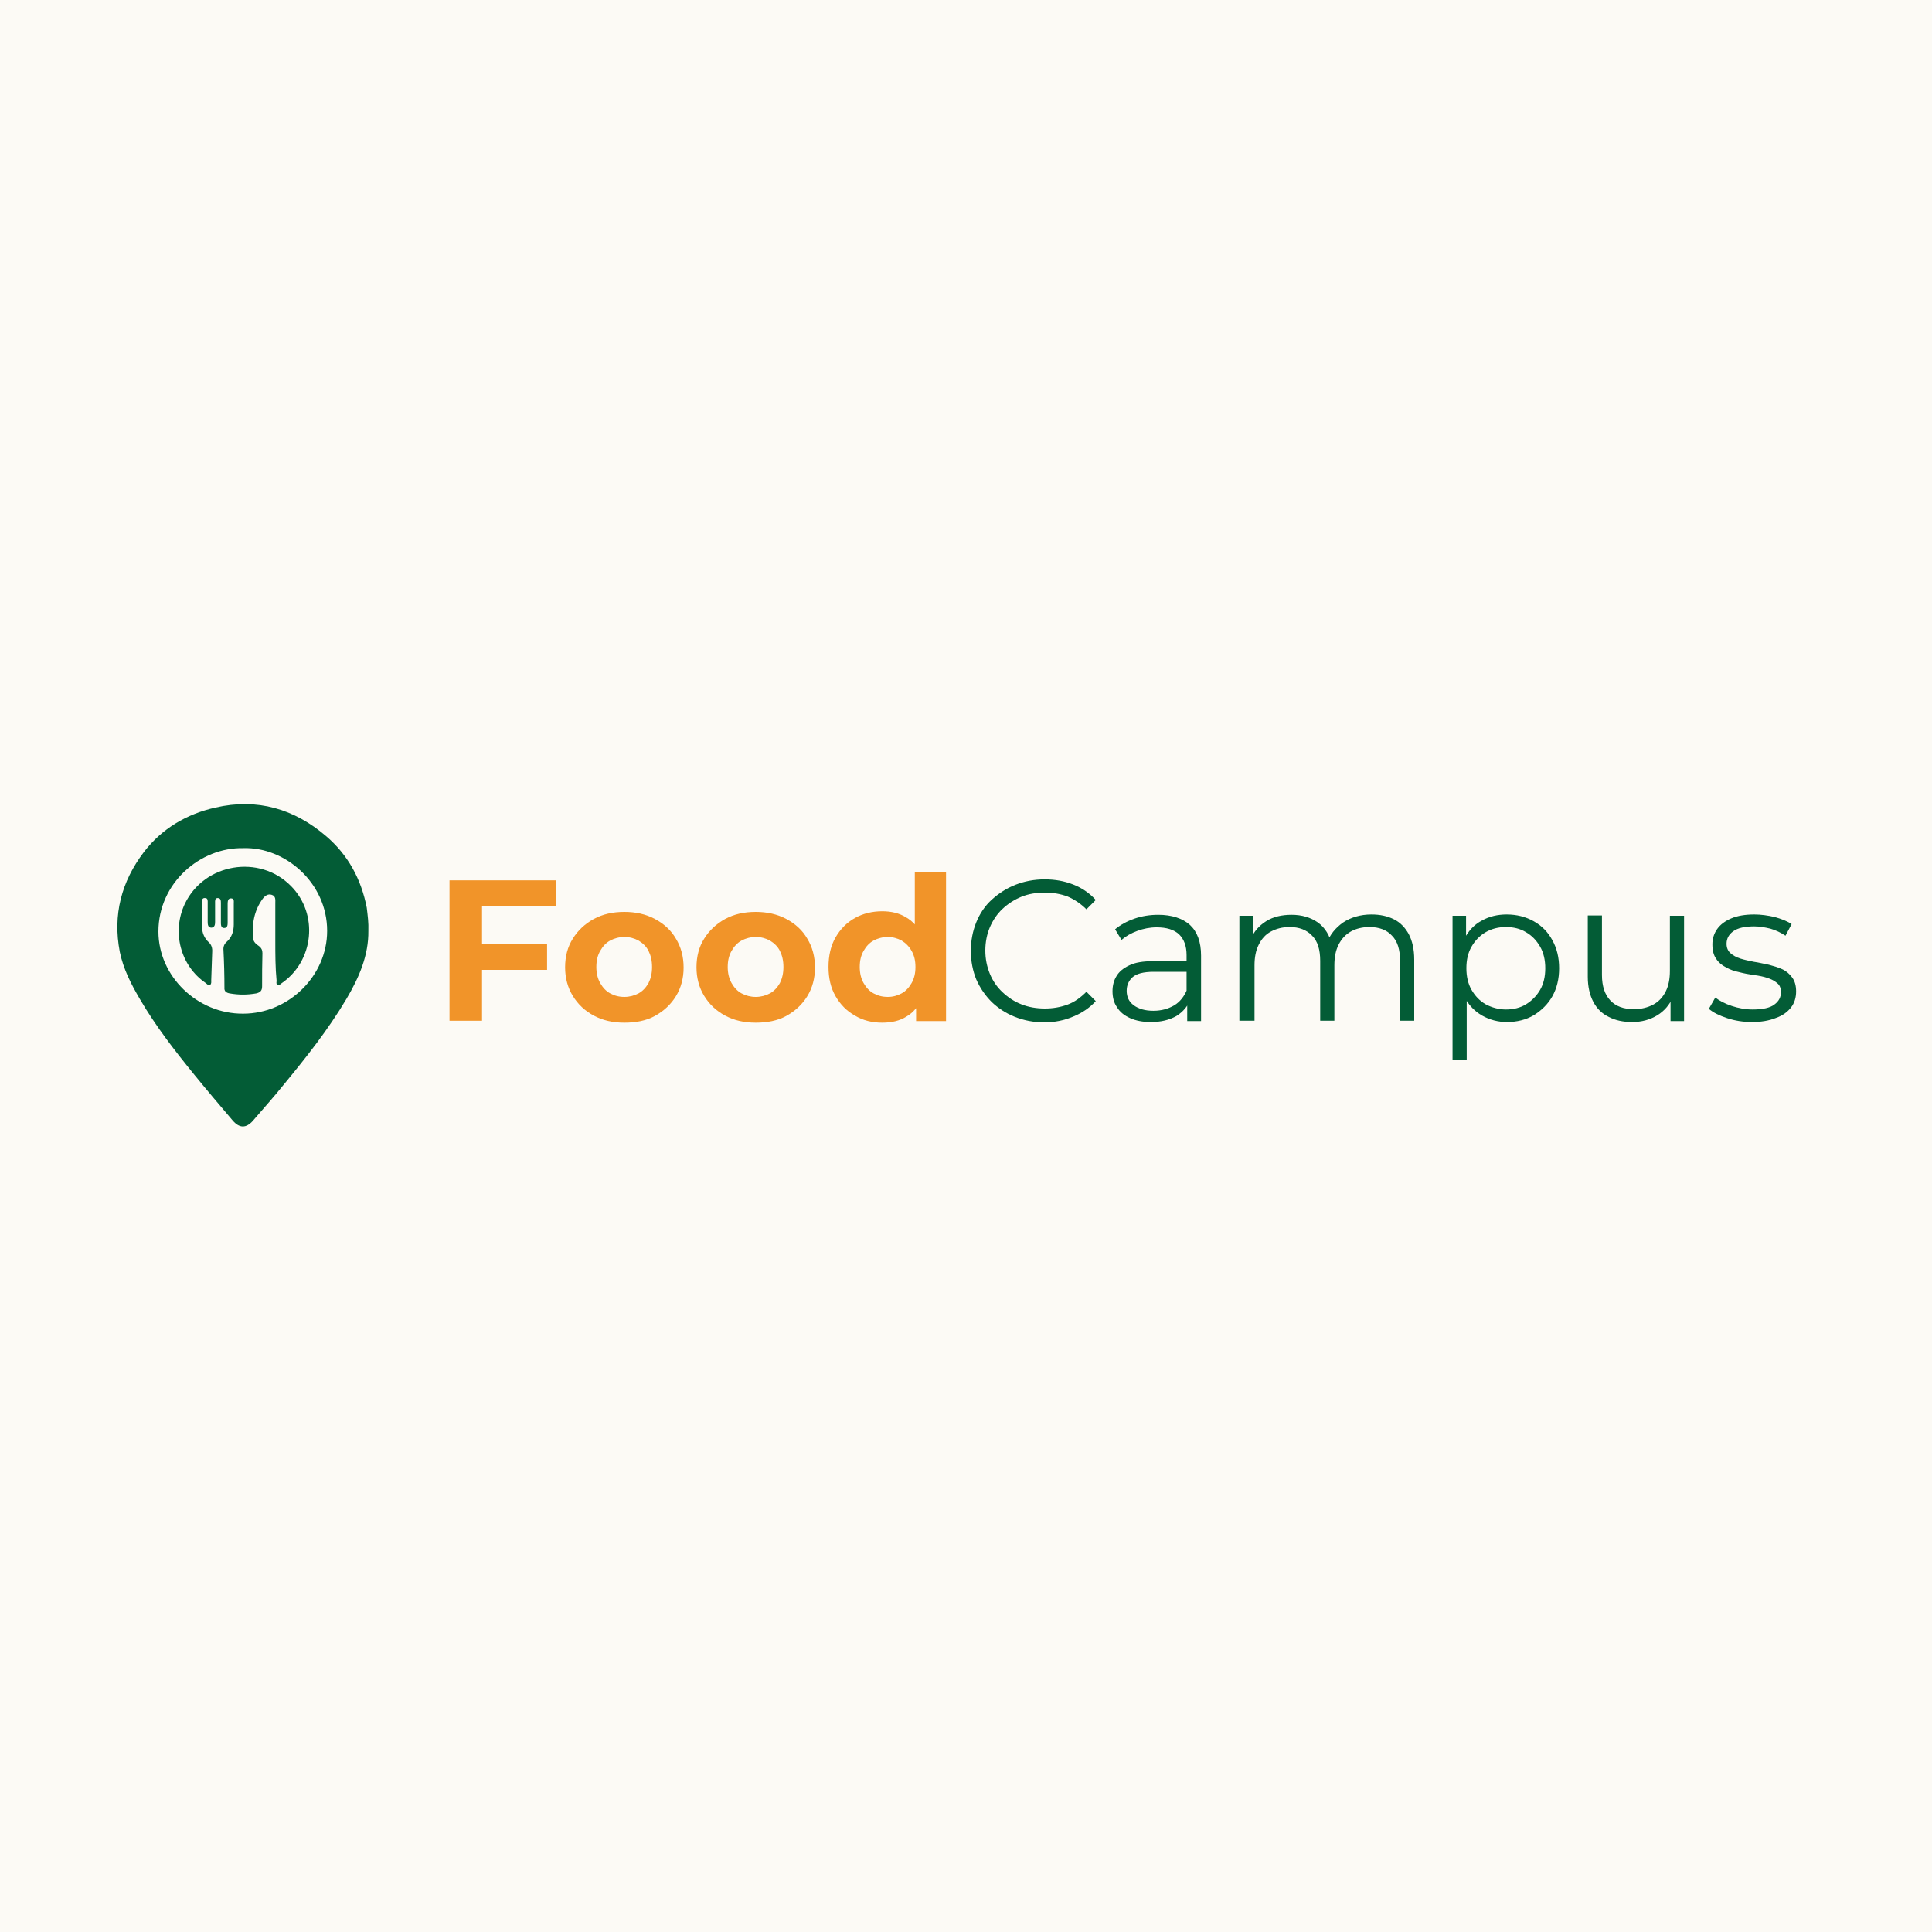
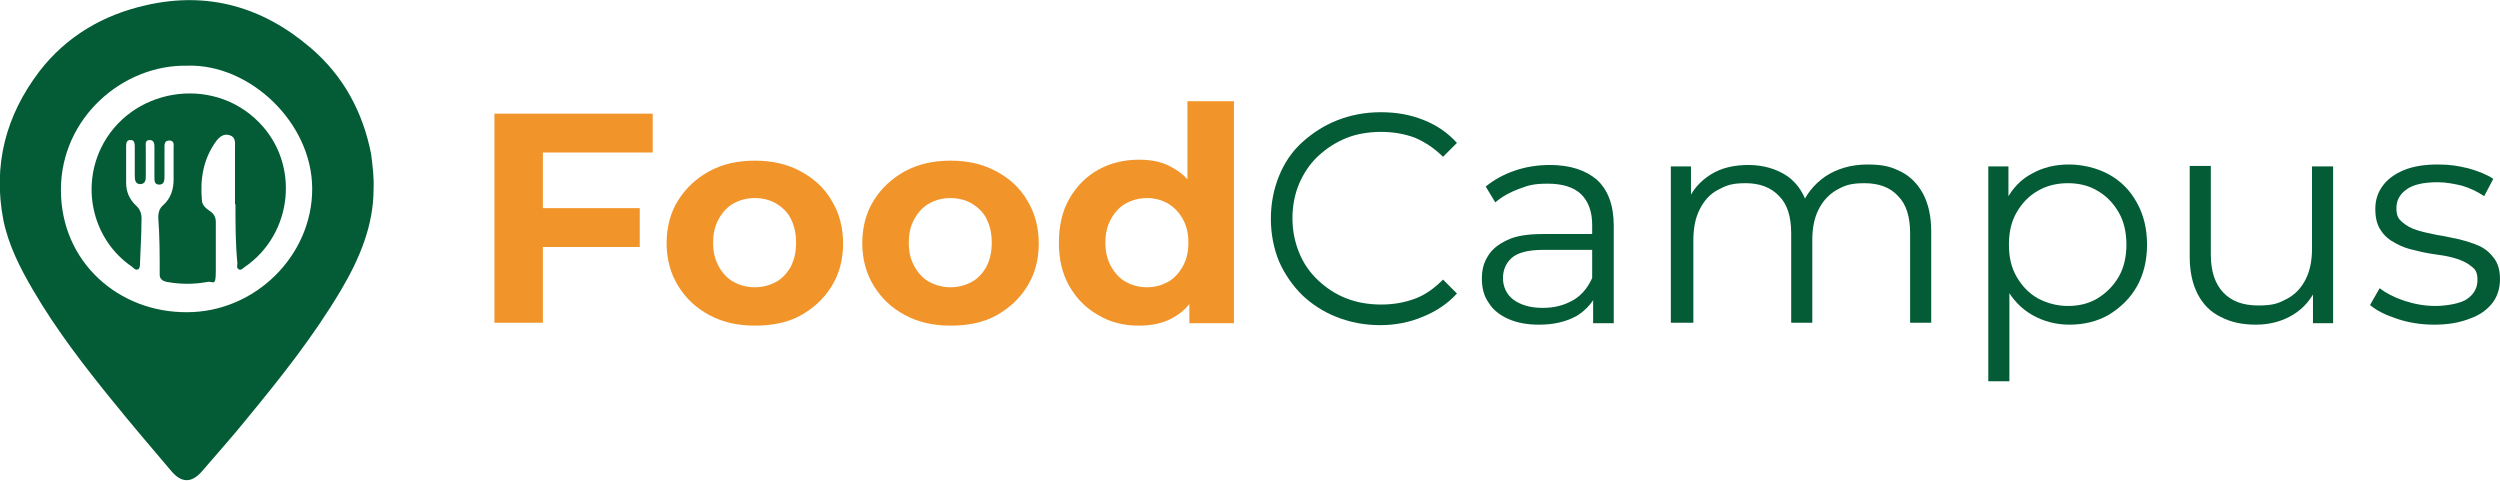
- <svg xmlns="http://www.w3.org/2000/svg" version="1.1" id="Camada_1" x="0px" y="0px" viewBox="0 0 600 600" style="enable-background:new 0 0 600 600;" xml:space="preserve">
-   <style type="text/css">
- 	.st0{fill:#FCFAF5;}
- 	.st1{fill:#035C36;}
- 	.st2{fill:#F19429;}
- </style>
-   <rect y="0" class="st0" width="600" height="600" />
+ <svg xmlns="http://www.w3.org/2000/svg" version="1.1" viewBox="0 0 521.3 100.1">
+   <defs>
+     <style>
+       .cls-1 {
+         fill: #035c36;
+       }
+ 
+       .cls-2 {
+         fill: #f19429;
+       }
+     </style>
+   </defs>
  <g>
-     <g>
-       <path class="st1" d="M114.4,289.1c0.1,7.6-2.9,14.5-6.8,21.1c-5.7,9.6-12.6,18.3-19.7,26.9c-2.8,3.5-5.8,6.8-8.7,10.2    c-0.2,0.2-0.4,0.5-0.6,0.7c-2.2,2.5-4.3,2.4-6.4-0.1c-4-4.7-8-9.4-11.9-14.2c-6.1-7.5-12-15.1-16.9-23.5    c-2.7-4.6-5.1-9.3-6.2-14.6c-2.2-11.5,0.5-21.8,7.5-31c5.6-7.3,13.3-11.8,22.2-13.8c13-3,24.5,0.4,34.4,8.9    c6.8,5.8,10.9,13.4,12.6,22.2C114.2,284.4,114.5,286.6,114.4,289.1z M75.6,263.4c-13.4-0.3-26.4,10.8-26.4,25.9    c0,13.9,12.1,25.6,26.3,25.5c14.2,0,26.1-11.8,26.1-25.7C101.6,274.1,88.5,263,75.6,263.4z" />
-       <path class="st1" d="M85.5,292.3c0-3.9,0-7.9,0-11.8c0-1,0.2-2.2-1.1-2.6c-1.2-0.4-2.1,0.3-2.8,1.2c-2.7,3.7-3.4,7.9-3,12.3    c0.1,1.1,0.9,1.8,1.8,2.4c0.8,0.6,1.1,1.3,1.1,2.2c-0.1,3.4-0.1,6.9-0.1,10.3c0,1.4-0.6,1.9-1.8,2.2c-2.8,0.5-5.5,0.5-8.3,0    c-1.1-0.2-1.7-0.7-1.6-1.8c0-3.9-0.1-7.7-0.3-11.6c-0.1-1,0.2-1.9,1-2.6c1.6-1.4,2.2-3.3,2.2-5.4c0-2.2,0-4.4,0-6.5    c0-0.7,0.2-1.6-0.9-1.6c-0.9,0-1,0.9-1,1.7c0,1.9,0,3.8,0,5.7c0,0.8,0,1.8-1.1,1.8c-1,0-1-1-1-1.8c0-2,0-3.9,0-5.9    c0-0.7,0-1.6-1-1.6c-0.9,0-0.8,0.9-0.8,1.5c0,2,0,3.9,0,5.9c0,0.8-0.1,1.7-1.1,1.8c-1.1,0-1.2-0.9-1.2-1.8c0-2,0-3.9,0-5.9    c0-0.6,0.1-1.5-0.8-1.5c-1-0.1-1,0.8-1,1.5c0,2.5,0,4.9,0,7.4c0.1,1.9,0.7,3.5,2.1,4.8c0.9,0.8,1.2,1.9,1.1,3.1    c-0.1,2.9-0.2,5.8-0.3,8.7c0,0.5,0.1,1.1-0.3,1.4c-0.6,0.4-1-0.2-1.4-0.5c-7.9-5.4-10.6-15.9-6.5-24.6c6-12.6,23.2-15.5,33-5.5    c8.6,8.7,7.1,23.3-3,30.2c-0.4,0.3-0.8,0.8-1.3,0.4c-0.4-0.3-0.2-0.8-0.2-1.2C85.5,300.5,85.5,296.4,85.5,292.3L85.5,292.3z" />
+     <g id="Camada_1">
+       <g>
+         <g>
+           <path class="cls-1" d="M77.9,39.4c0,7.6-2.9,14.5-6.8,21.1-5.7,9.6-12.6,18.3-19.7,26.9-2.8,3.5-5.8,6.8-8.7,10.2-.2.2-.4.5-.6.7-2.2,2.5-4.3,2.4-6.4-.1-4-4.7-8-9.4-11.9-14.2-6.1-7.5-12-15.1-16.9-23.5-2.7-4.6-5.1-9.3-6.2-14.6-2.2-11.5.5-21.8,7.5-31C13.8,7.6,21.5,3.1,30.4,1.1c13-3,24.5.4,34.4,8.9,6.8,5.8,10.9,13.4,12.6,22.2.3,2.5.6,4.7.5,7.2ZM39.1,13.7c-13.4-.3-26.4,10.8-26.4,25.9s12.1,25.6,26.3,25.5c14.2,0,26.1-11.8,26.1-25.7s-13.1-26.1-26-25.7Z" />
+           <path class="cls-1" d="M49,42.6v-11.8c0-1,.2-2.2-1.1-2.6-1.2-.4-2.1.3-2.8,1.2-2.7,3.7-3.4,7.9-3,12.3,0,1.1.9,1.8,1.8,2.4.8.6,1.1,1.3,1.1,2.2,0,3.4,0,6.9,0,10.3s-.6,1.9-1.8,2.2c-2.8.5-5.5.5-8.3,0-1.1-.2-1.7-.7-1.6-1.8,0-3.9,0-7.7-.3-11.6,0-1,.2-1.9,1-2.6,1.6-1.4,2.2-3.3,2.2-5.4v-6.5c0-.7.2-1.6-.9-1.6s-1,.9-1,1.7v5.7c0,.8,0,1.8-1.1,1.8s-1-1-1-1.8v-5.9c0-.7,0-1.6-1-1.6s-.8.9-.8,1.5v5.9c0,.8,0,1.7-1.1,1.8-1.1,0-1.2-.9-1.2-1.8v-5.9c0-.6,0-1.5-.8-1.5-1-.1-1,.8-1,1.5v7.4c0,1.9.7,3.5,2.1,4.8.9.8,1.2,1.9,1.1,3.1,0,2.9-.2,5.8-.3,8.7,0,.5,0,1.1-.3,1.4-.6.4-1-.2-1.4-.5-7.9-5.4-10.6-15.9-6.5-24.6,6-12.6,23.2-15.5,33-5.5,8.6,8.7,7.1,23.3-3,30.2-.4.3-.8.8-1.3.4-.4-.3-.2-.8-.2-1.2-.4-4.1-.4-8.2-.4-12.3h0Z" />
+         </g>
+         <g>
+           <path class="cls-2" d="M103.1,67.4V23.7h33v8.1h-22.9v35.5h-10.1ZM112.4,51.5v-8.1h21v8.1h-21Z" />
+           <path class="cls-2" d="M157.4,67.9c-3.6,0-6.7-.7-9.5-2.2s-4.9-3.5-6.5-6.1-2.4-5.6-2.4-8.9.8-6.4,2.4-8.9c1.6-2.6,3.8-4.6,6.5-6.1,2.8-1.5,5.9-2.2,9.5-2.2s6.7.7,9.5,2.2,5,3.5,6.5,6.1c1.6,2.6,2.4,5.6,2.4,9s-.8,6.3-2.4,8.9c-1.6,2.6-3.8,4.6-6.5,6.1s-6,2.1-9.5,2.1ZM157.4,59.9c1.6,0,3.1-.4,4.4-1.1,1.3-.7,2.3-1.8,3.1-3.2.7-1.4,1.1-3,1.1-5s-.4-3.6-1.1-5c-.7-1.4-1.8-2.4-3.1-3.2-1.3-.7-2.7-1.1-4.4-1.1s-3.1.4-4.4,1.1c-1.3.7-2.3,1.8-3.1,3.2-.8,1.4-1.2,3-1.2,5s.4,3.6,1.2,5,1.8,2.5,3.1,3.2,2.7,1.1,4.4,1.1Z" />
+           <path class="cls-2" d="M198.2,67.9c-3.6,0-6.7-.7-9.5-2.2s-4.9-3.5-6.5-6.1-2.4-5.6-2.4-8.9.8-6.4,2.4-8.9c1.6-2.6,3.8-4.6,6.5-6.1,2.8-1.5,5.9-2.2,9.5-2.2s6.7.7,9.5,2.2,5,3.5,6.5,6.1c1.6,2.6,2.4,5.6,2.4,9s-.8,6.3-2.4,8.9c-1.6,2.6-3.8,4.6-6.5,6.1s-6,2.1-9.5,2.1ZM198.2,59.9c1.6,0,3.1-.4,4.4-1.1,1.3-.7,2.3-1.8,3.1-3.2.7-1.4,1.1-3,1.1-5s-.4-3.6-1.1-5c-.7-1.4-1.8-2.4-3.1-3.2-1.3-.7-2.7-1.1-4.4-1.1s-3.1.4-4.4,1.1c-1.3.7-2.3,1.8-3.1,3.2-.8,1.4-1.2,3-1.2,5s.4,3.6,1.2,5,1.8,2.5,3.1,3.2,2.8,1.1,4.4,1.1Z" />
+           <path class="cls-2" d="M237.5,67.9c-3.2,0-6-.7-8.5-2.2-2.5-1.4-4.5-3.4-6-6s-2.2-5.6-2.2-9.1.7-6.6,2.2-9.2,3.5-4.6,6-6,5.4-2.1,8.5-2.1,5.3.6,7.4,1.9c2.1,1.2,3.8,3.1,4.9,5.7,1.2,2.5,1.7,5.8,1.7,9.7s-.6,7.1-1.7,9.7-2.7,4.5-4.8,5.7c-2,1.3-4.6,1.9-7.5,1.9ZM239.2,59.9c1.6,0,3-.4,4.3-1.1s2.3-1.8,3.1-3.2c.8-1.4,1.2-3,1.2-5s-.4-3.6-1.2-5c-.8-1.4-1.8-2.4-3.1-3.2-1.3-.7-2.7-1.1-4.3-1.1s-3.1.4-4.4,1.1-2.3,1.8-3.1,3.2c-.8,1.4-1.2,3-1.2,5s.4,3.6,1.2,5c.8,1.4,1.8,2.5,3.1,3.2,1.3.7,2.7,1.1,4.4,1.1ZM248,67.4v-6.9l.2-10-.6-9.9v-19.5h9.7v46.3h-9.3Z" />
+           <path class="cls-1" d="M287.8,67.8c-3.3,0-6.3-.6-9.1-1.7-2.8-1.1-5.2-2.7-7.2-4.6-2-2-3.6-4.3-4.8-7-1.1-2.7-1.7-5.7-1.7-8.9s.6-6.2,1.7-8.9c1.1-2.7,2.7-5.1,4.8-7s4.5-3.5,7.3-4.6,5.8-1.7,9.1-1.7,6.1.5,8.9,1.6,5.1,2.7,7,4.8l-2.9,2.9c-1.8-1.8-3.8-3.1-5.9-4-2.2-.8-4.5-1.2-7-1.2s-5.1.4-7.3,1.3c-2.2.9-4.2,2.2-5.9,3.8-1.7,1.6-3,3.6-3.9,5.7s-1.4,4.6-1.4,7.2.5,5,1.4,7.2,2.2,4.1,3.9,5.7c1.7,1.6,3.6,2.9,5.9,3.8s4.7,1.3,7.3,1.3,4.8-.4,7-1.2c2.2-.8,4.1-2.2,5.9-4l2.9,2.9c-1.9,2.1-4.3,3.7-7,4.8-2.8,1.2-5.8,1.8-9,1.8Z" />
+           <path class="cls-1" d="M320.9,67.7c-2.5,0-4.6-.4-6.4-1.2s-3.2-1.9-4.1-3.4c-1-1.4-1.4-3.1-1.4-5s.4-3.3,1.2-4.6c.8-1.4,2.1-2.5,4-3.4,1.8-.9,4.3-1.3,7.5-1.3h11.3v3.3h-11.2c-3.2,0-5.4.6-6.6,1.7s-1.8,2.5-1.8,4.2.7,3.4,2.2,4.5,3.5,1.7,6.1,1.7,4.6-.6,6.5-1.7c1.8-1.1,3.1-2.8,4-5l1,3.1c-.8,2.2-2.3,3.9-4.3,5.2-2.3,1.3-4.9,1.9-8,1.9ZM332.2,67.4v-7.2l-.2-1.2v-12.1c0-2.8-.8-4.9-2.3-6.4-1.6-1.5-3.9-2.2-7-2.2s-4.1.4-6,1.1-3.5,1.6-4.9,2.8l-2-3.3c1.7-1.4,3.7-2.5,6-3.3s4.8-1.2,7.4-1.2c4.2,0,7.5,1.1,9.8,3.1,2.3,2.1,3.5,5.3,3.5,9.6v20.3h-4.3Z" />
+           <path class="cls-1" d="M348.4,67.4v-32.7h4.2v8.9l-.7-1.6c1-2.4,2.6-4.2,4.8-5.6,2.2-1.4,4.9-2,7.9-2s5.9.8,8.2,2.4c2.2,1.6,3.7,4,4.4,7.2l-1.7-.7c1-2.7,2.7-4.8,5.1-6.5,2.4-1.6,5.4-2.5,8.8-2.5s5,.5,7,1.5,3.5,2.6,4.6,4.6c1.1,2.1,1.7,4.7,1.7,7.9v19h-4.4v-18.6c0-3.5-.8-6.1-2.5-7.8-1.6-1.8-4-2.7-7-2.7s-4.2.5-5.8,1.4c-1.6.9-2.9,2.3-3.8,4.1-.9,1.8-1.3,3.9-1.3,6.4v17.2h-4.4v-18.6c0-3.5-.8-6.1-2.5-7.8-1.7-1.8-4-2.7-7-2.7s-4.1.5-5.8,1.4-2.9,2.3-3.8,4.1c-.9,1.8-1.3,3.9-1.3,6.4v17.2h-4.7q0,.1,0,.1Z" />
+           <path class="cls-1" d="M414.6,79.5v-44.8h4.2v9.9l-.4,6.5.6,6.6v21.8h-4.4ZM431.5,67.7c-2.8,0-5.4-.7-7.7-2-2.3-1.3-4.1-3.2-5.5-5.7s-2-5.5-2-9.1.7-6.6,2-9.1,3.1-4.4,5.4-5.6c2.3-1.3,4.9-1.9,7.7-1.9s5.9.7,8.4,2.1,4.4,3.3,5.8,5.9c1.4,2.5,2.1,5.4,2.1,8.7s-.7,6.2-2.1,8.7-3.4,4.4-5.8,5.9c-2.4,1.4-5.2,2.1-8.3,2.1ZM431.2,63.8c2.3,0,4.4-.5,6.2-1.6,1.8-1.1,3.3-2.6,4.4-4.5s1.6-4.2,1.6-6.7-.5-4.8-1.6-6.7c-1.1-1.9-2.5-3.4-4.4-4.5-1.8-1.1-3.9-1.6-6.2-1.6s-4.4.5-6.3,1.6-3.3,2.6-4.4,4.5-1.6,4.1-1.6,6.7.5,4.8,1.6,6.7c1.1,1.9,2.5,3.4,4.4,4.5,1.9,1,4,1.6,6.3,1.6Z" />
+           <path class="cls-1" d="M470.4,67.7c-2.8,0-5.2-.5-7.3-1.6-2.1-1-3.7-2.6-4.8-4.7-1.1-2.1-1.7-4.7-1.7-7.8v-19h4.4v18.5c0,3.5.9,6.1,2.6,7.9s4.1,2.7,7.3,2.7,4.3-.5,6-1.4c1.7-.9,3-2.3,3.9-4.1.9-1.8,1.3-3.9,1.3-6.4v-17.1h4.4v32.7h-4.2v-9l.7,1.6c-1,2.4-2.7,4.3-4.8,5.6-2.3,1.4-4.9,2.1-7.8,2.1Z" />
+           <path class="cls-1" d="M507.6,67.7c-2.7,0-5.3-.4-7.7-1.2-2.4-.8-4.3-1.7-5.7-2.9l2-3.5c1.3,1,3,1.9,5.1,2.6s4.3,1.1,6.5,1.1,5.4-.5,6.7-1.5c1.4-1,2.1-2.3,2.1-3.9s-.4-2.2-1.2-2.8c-.8-.7-1.8-1.2-3-1.6s-2.6-.7-4.2-.9c-1.5-.2-3.1-.5-4.6-.9-1.5-.3-2.9-.8-4.1-1.5-1.2-.6-2.3-1.5-3-2.6-.8-1.1-1.2-2.6-1.2-4.5s.5-3.4,1.5-4.8,2.5-2.5,4.4-3.3,4.3-1.2,7.1-1.2,4.2.3,6.4.8c2.1.6,3.9,1.3,5.2,2.2l-1.9,3.6c-1.5-1-3-1.7-4.7-2.2-1.7-.4-3.3-.7-5-.7-3,0-5.1.5-6.5,1.5s-2.1,2.3-2.1,3.9.4,2.2,1.2,2.9c.8.7,1.8,1.3,3.1,1.7,1.3.4,2.7.7,4.2,1,1.5.2,3,.6,4.6.9,1.5.4,2.9.8,4.2,1.4s2.3,1.5,3.1,2.6,1.2,2.5,1.2,4.3-.5,3.6-1.6,5-2.6,2.5-4.6,3.2c-2.2.9-4.7,1.3-7.5,1.3Z" />
+         </g>
+       </g>
    </g>
  </g>
-   <g>
-     <path class="st2" d="M139.6,317.1v-43.7h33v8.1h-22.9V317h-10.1V317.1z M148.9,301.2v-8.1h21v8.1H148.9z" />
-     <path class="st2" d="M193.9,317.6c-3.6,0-6.7-0.7-9.5-2.2s-4.9-3.5-6.5-6.1s-2.4-5.6-2.4-8.9c0-3.4,0.8-6.4,2.4-8.9   c1.6-2.6,3.8-4.6,6.5-6.1c2.8-1.5,5.9-2.2,9.5-2.2c3.5,0,6.7,0.7,9.5,2.2s5,3.5,6.5,6.1c1.6,2.6,2.4,5.6,2.4,9   c0,3.3-0.8,6.3-2.4,8.9c-1.6,2.6-3.8,4.6-6.5,6.1S197.4,317.6,193.9,317.6z M193.9,309.6c1.6,0,3.1-0.4,4.4-1.1   c1.3-0.7,2.3-1.8,3.1-3.2c0.7-1.4,1.1-3,1.1-5s-0.4-3.6-1.1-5c-0.7-1.4-1.8-2.4-3.1-3.2c-1.3-0.7-2.7-1.1-4.4-1.1   c-1.6,0-3.1,0.4-4.4,1.1c-1.3,0.7-2.3,1.8-3.1,3.2c-0.8,1.4-1.2,3-1.2,5c0,1.9,0.4,3.6,1.2,5s1.8,2.5,3.1,3.2   S192.2,309.6,193.9,309.6z" />
-     <path class="st2" d="M234.7,317.6c-3.6,0-6.7-0.7-9.5-2.2s-4.9-3.5-6.5-6.1s-2.4-5.6-2.4-8.9c0-3.4,0.8-6.4,2.4-8.9   c1.6-2.6,3.8-4.6,6.5-6.1c2.8-1.5,5.9-2.2,9.5-2.2c3.5,0,6.7,0.7,9.5,2.2s5,3.5,6.5,6.1c1.6,2.6,2.4,5.6,2.4,9   c0,3.3-0.8,6.3-2.4,8.9c-1.6,2.6-3.8,4.6-6.5,6.1S238.2,317.6,234.7,317.6z M234.7,309.6c1.6,0,3.1-0.4,4.4-1.1   c1.3-0.7,2.3-1.8,3.1-3.2c0.7-1.4,1.1-3,1.1-5s-0.4-3.6-1.1-5c-0.7-1.4-1.8-2.4-3.1-3.2c-1.3-0.7-2.7-1.1-4.4-1.1   c-1.6,0-3.1,0.4-4.4,1.1c-1.3,0.7-2.3,1.8-3.1,3.2c-0.8,1.4-1.2,3-1.2,5c0,1.9,0.4,3.6,1.2,5s1.8,2.5,3.1,3.2   S233.1,309.6,234.7,309.6z" />
-     <path class="st2" d="M274,317.6c-3.2,0-6-0.7-8.5-2.2c-2.5-1.4-4.5-3.4-6-6s-2.2-5.6-2.2-9.1s0.7-6.6,2.2-9.2s3.5-4.6,6-6   s5.4-2.1,8.5-2.1c2.8,0,5.3,0.6,7.4,1.9c2.1,1.2,3.8,3.1,4.9,5.7c1.2,2.5,1.7,5.8,1.7,9.7c0,3.9-0.6,7.1-1.7,9.7s-2.7,4.5-4.8,5.7   C279.5,317,276.9,317.6,274,317.6z M275.7,309.6c1.6,0,3-0.4,4.3-1.1s2.3-1.8,3.1-3.2c0.8-1.4,1.2-3,1.2-5s-0.4-3.6-1.2-5   c-0.8-1.4-1.8-2.4-3.1-3.2c-1.3-0.7-2.7-1.1-4.3-1.1c-1.6,0-3.1,0.4-4.4,1.1s-2.3,1.8-3.1,3.2c-0.8,1.4-1.2,3-1.2,5   c0,1.9,0.4,3.6,1.2,5c0.8,1.4,1.8,2.5,3.1,3.2C272.6,309.2,274,309.6,275.7,309.6z M284.5,317.1v-6.9l0.2-10l-0.6-9.9v-19.5h9.7   v46.3H284.5z" />
-     <path class="st1" d="M324.3,317.5c-3.3,0-6.3-0.6-9.1-1.7c-2.8-1.1-5.2-2.7-7.2-4.6c-2-2-3.6-4.3-4.8-7c-1.1-2.7-1.7-5.7-1.7-8.9   c0-3.2,0.6-6.2,1.7-8.9c1.1-2.7,2.7-5.1,4.8-7s4.5-3.5,7.3-4.6s5.8-1.7,9.1-1.7c3.2,0,6.1,0.5,8.9,1.6s5.1,2.7,7,4.8l-2.9,2.9   c-1.8-1.8-3.8-3.1-5.9-4c-2.2-0.8-4.5-1.2-7-1.2c-2.6,0-5.1,0.4-7.3,1.3c-2.2,0.9-4.2,2.2-5.9,3.8c-1.7,1.6-3,3.6-3.9,5.7   s-1.4,4.6-1.4,7.2s0.5,5,1.4,7.2s2.2,4.1,3.9,5.7c1.7,1.6,3.6,2.9,5.9,3.8s4.7,1.3,7.3,1.3c2.5,0,4.8-0.4,7-1.2   c2.2-0.8,4.1-2.2,5.9-4l2.9,2.9c-1.9,2.1-4.3,3.7-7,4.8C330.5,316.9,327.5,317.5,324.3,317.5z" />
-     <path class="st1" d="M357.4,317.4c-2.5,0-4.6-0.4-6.4-1.2s-3.2-1.9-4.1-3.4c-1-1.4-1.4-3.1-1.4-5c0-1.7,0.4-3.3,1.2-4.6   c0.8-1.4,2.1-2.5,4-3.4c1.8-0.9,4.3-1.3,7.5-1.3h11.3v3.3h-11.2c-3.2,0-5.4,0.6-6.6,1.7s-1.8,2.5-1.8,4.2c0,1.9,0.7,3.4,2.2,4.5   s3.5,1.7,6.1,1.7c2.5,0,4.6-0.6,6.5-1.7c1.8-1.1,3.1-2.8,4-5l1,3.1c-0.8,2.2-2.3,3.9-4.3,5.2C363.1,316.8,360.5,317.4,357.4,317.4z    M368.7,317.1v-7.2l-0.2-1.2v-12.1c0-2.8-0.8-4.9-2.3-6.4c-1.6-1.5-3.9-2.2-7-2.2c-2.1,0-4.1,0.4-6,1.1s-3.5,1.6-4.9,2.8l-2-3.3   c1.7-1.4,3.7-2.5,6-3.3s4.8-1.2,7.4-1.2c4.2,0,7.5,1.1,9.8,3.1c2.3,2.1,3.5,5.3,3.5,9.6v20.3L368.7,317.1L368.7,317.1z" />
-     <path class="st1" d="M384.9,317.1v-32.7h4.2v8.9l-0.7-1.6c1-2.4,2.6-4.2,4.8-5.6c2.2-1.4,4.9-2,7.9-2c3.2,0,5.9,0.8,8.2,2.4   c2.2,1.6,3.7,4,4.4,7.2L412,293c1-2.7,2.7-4.8,5.1-6.5c2.4-1.6,5.4-2.5,8.8-2.5c2.7,0,5,0.5,7,1.5s3.5,2.6,4.6,4.6   c1.1,2.1,1.7,4.7,1.7,7.9v19h-4.4v-18.6c0-3.5-0.8-6.1-2.5-7.8c-1.6-1.8-4-2.7-7-2.7c-2.2,0-4.2,0.5-5.8,1.4   c-1.6,0.9-2.9,2.3-3.8,4.1c-0.9,1.8-1.3,3.9-1.3,6.4V317H410v-18.6c0-3.5-0.8-6.1-2.5-7.8c-1.7-1.8-4-2.7-7-2.7   c-2.2,0-4.1,0.5-5.8,1.4s-2.9,2.3-3.8,4.1c-0.9,1.8-1.3,3.9-1.3,6.4V317h-4.7V317.1z" />
-     <path class="st1" d="M451.1,329.2v-44.8h4.2v9.9l-0.4,6.5l0.6,6.6v21.8H451.1z M468,317.4c-2.8,0-5.4-0.7-7.7-2   c-2.3-1.3-4.1-3.2-5.5-5.7s-2-5.5-2-9.1s0.7-6.6,2-9.1s3.1-4.4,5.4-5.6c2.3-1.3,4.9-1.9,7.7-1.9c3.1,0,5.9,0.7,8.4,2.1   s4.4,3.3,5.8,5.9c1.4,2.5,2.1,5.4,2.1,8.7c0,3.3-0.7,6.2-2.1,8.7s-3.4,4.4-5.8,5.9C473.9,316.7,471.1,317.4,468,317.4z    M467.7,313.5c2.3,0,4.4-0.5,6.2-1.6c1.8-1.1,3.3-2.6,4.4-4.5s1.6-4.2,1.6-6.7s-0.5-4.8-1.6-6.7c-1.1-1.9-2.5-3.4-4.4-4.5   c-1.8-1.1-3.9-1.6-6.2-1.6s-4.4,0.5-6.3,1.6s-3.3,2.6-4.4,4.5s-1.6,4.1-1.6,6.7c0,2.5,0.5,4.8,1.6,6.7c1.1,1.9,2.5,3.4,4.4,4.5   C463.3,312.9,465.4,313.5,467.7,313.5z" />
-     <path class="st1" d="M506.9,317.4c-2.8,0-5.2-0.5-7.3-1.6c-2.1-1-3.7-2.6-4.8-4.7c-1.1-2.1-1.7-4.7-1.7-7.8v-19h4.4v18.5   c0,3.5,0.9,6.1,2.6,7.9s4.1,2.7,7.3,2.7c2.3,0,4.3-0.5,6-1.4c1.7-0.9,3-2.3,3.9-4.1c0.9-1.8,1.3-3.9,1.3-6.4v-17.1h4.4v32.7h-4.2   v-9l0.7,1.6c-1,2.4-2.7,4.3-4.8,5.6C512.4,316.7,509.8,317.4,506.9,317.4z" />
-     <path class="st1" d="M544.1,317.4c-2.7,0-5.3-0.4-7.7-1.2c-2.4-0.8-4.3-1.7-5.7-2.9l2-3.5c1.3,1,3,1.9,5.1,2.6s4.3,1.1,6.5,1.1   c3.1,0,5.4-0.5,6.7-1.5c1.4-1,2.1-2.3,2.1-3.9c0-1.2-0.4-2.2-1.2-2.8c-0.8-0.7-1.8-1.2-3-1.6s-2.6-0.7-4.2-0.9   c-1.5-0.2-3.1-0.5-4.6-0.9c-1.5-0.3-2.9-0.8-4.1-1.5c-1.2-0.6-2.3-1.5-3-2.6c-0.8-1.1-1.2-2.6-1.2-4.5c0-1.8,0.5-3.4,1.5-4.8   s2.5-2.5,4.4-3.3s4.3-1.2,7.1-1.2c2.1,0,4.2,0.3,6.4,0.8c2.1,0.6,3.9,1.3,5.2,2.2l-1.9,3.6c-1.5-1-3-1.7-4.7-2.2   c-1.7-0.4-3.3-0.7-5-0.7c-3,0-5.1,0.5-6.5,1.5s-2.1,2.3-2.1,3.9c0,1.2,0.4,2.2,1.2,2.9c0.8,0.7,1.8,1.3,3.1,1.7   c1.3,0.4,2.7,0.7,4.2,1c1.5,0.2,3,0.6,4.6,0.9c1.5,0.4,2.9,0.8,4.2,1.4s2.3,1.5,3.1,2.6s1.2,2.5,1.2,4.3c0,1.9-0.5,3.6-1.6,5   s-2.6,2.5-4.6,3.2C549.4,317,546.9,317.4,544.1,317.4z" />
-   </g>
</svg>
